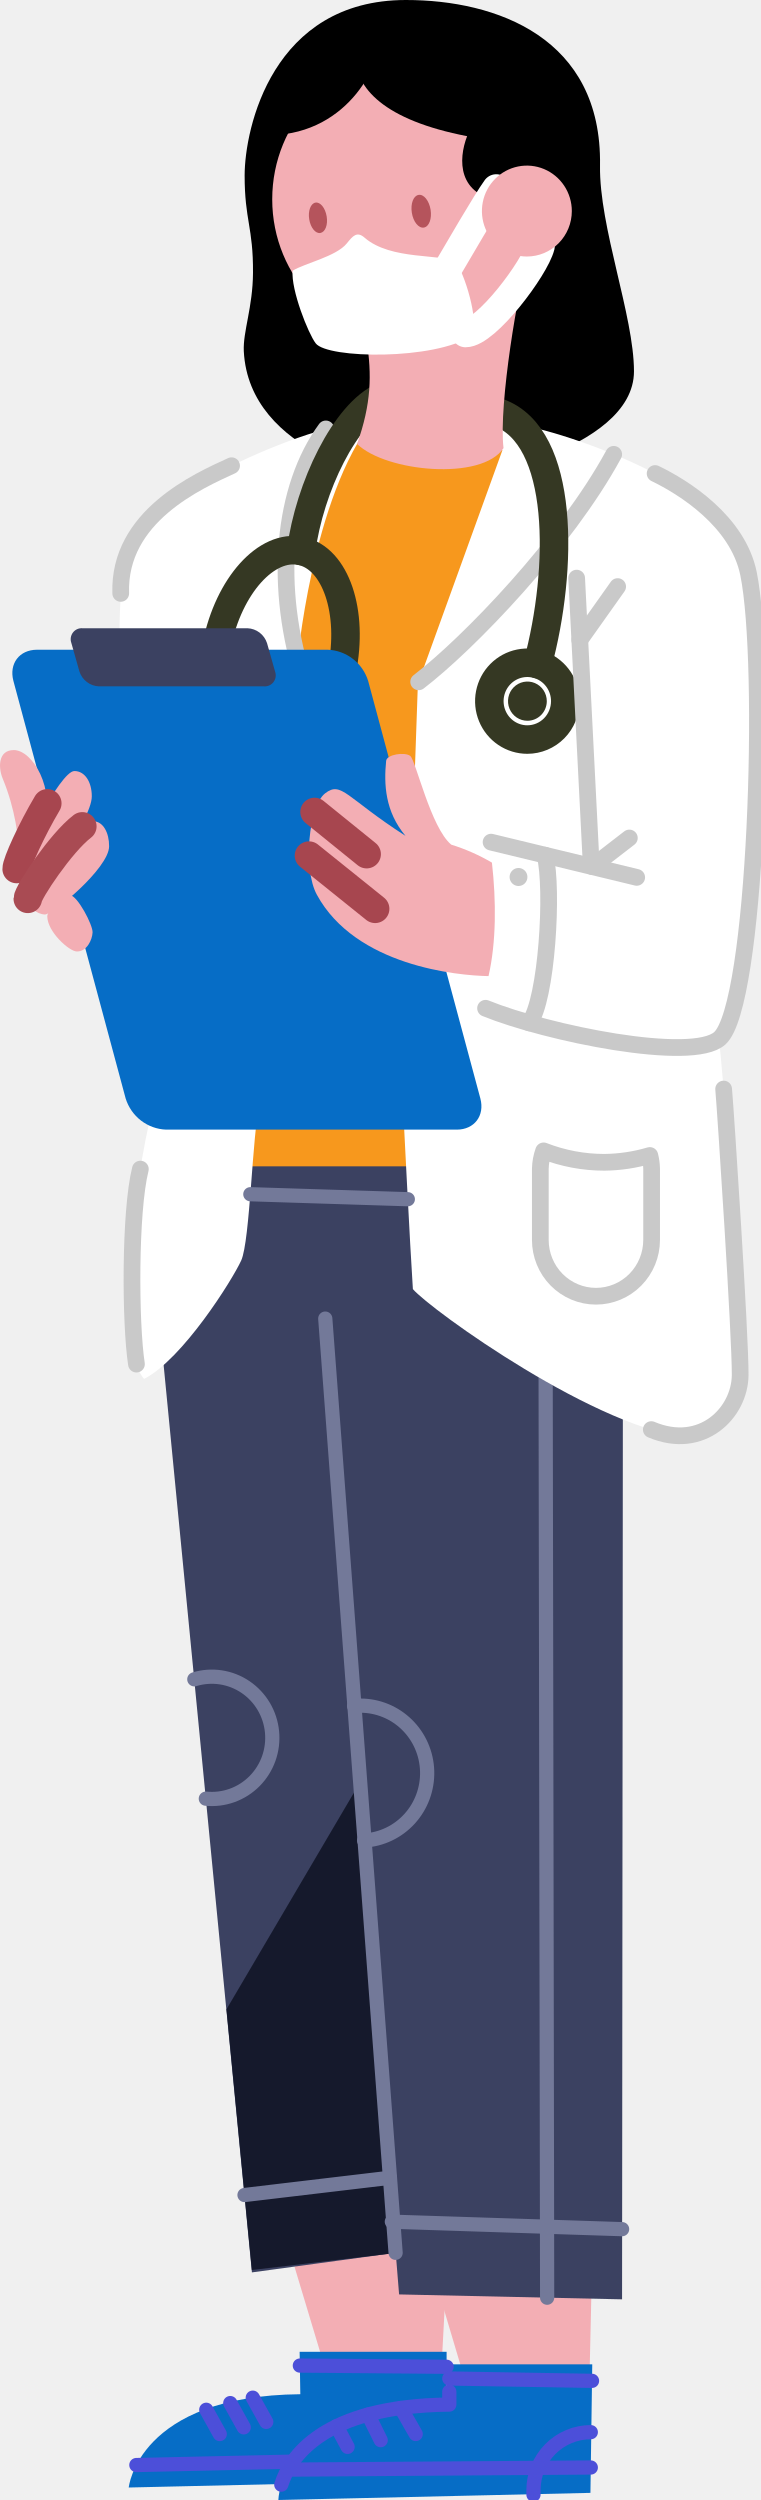
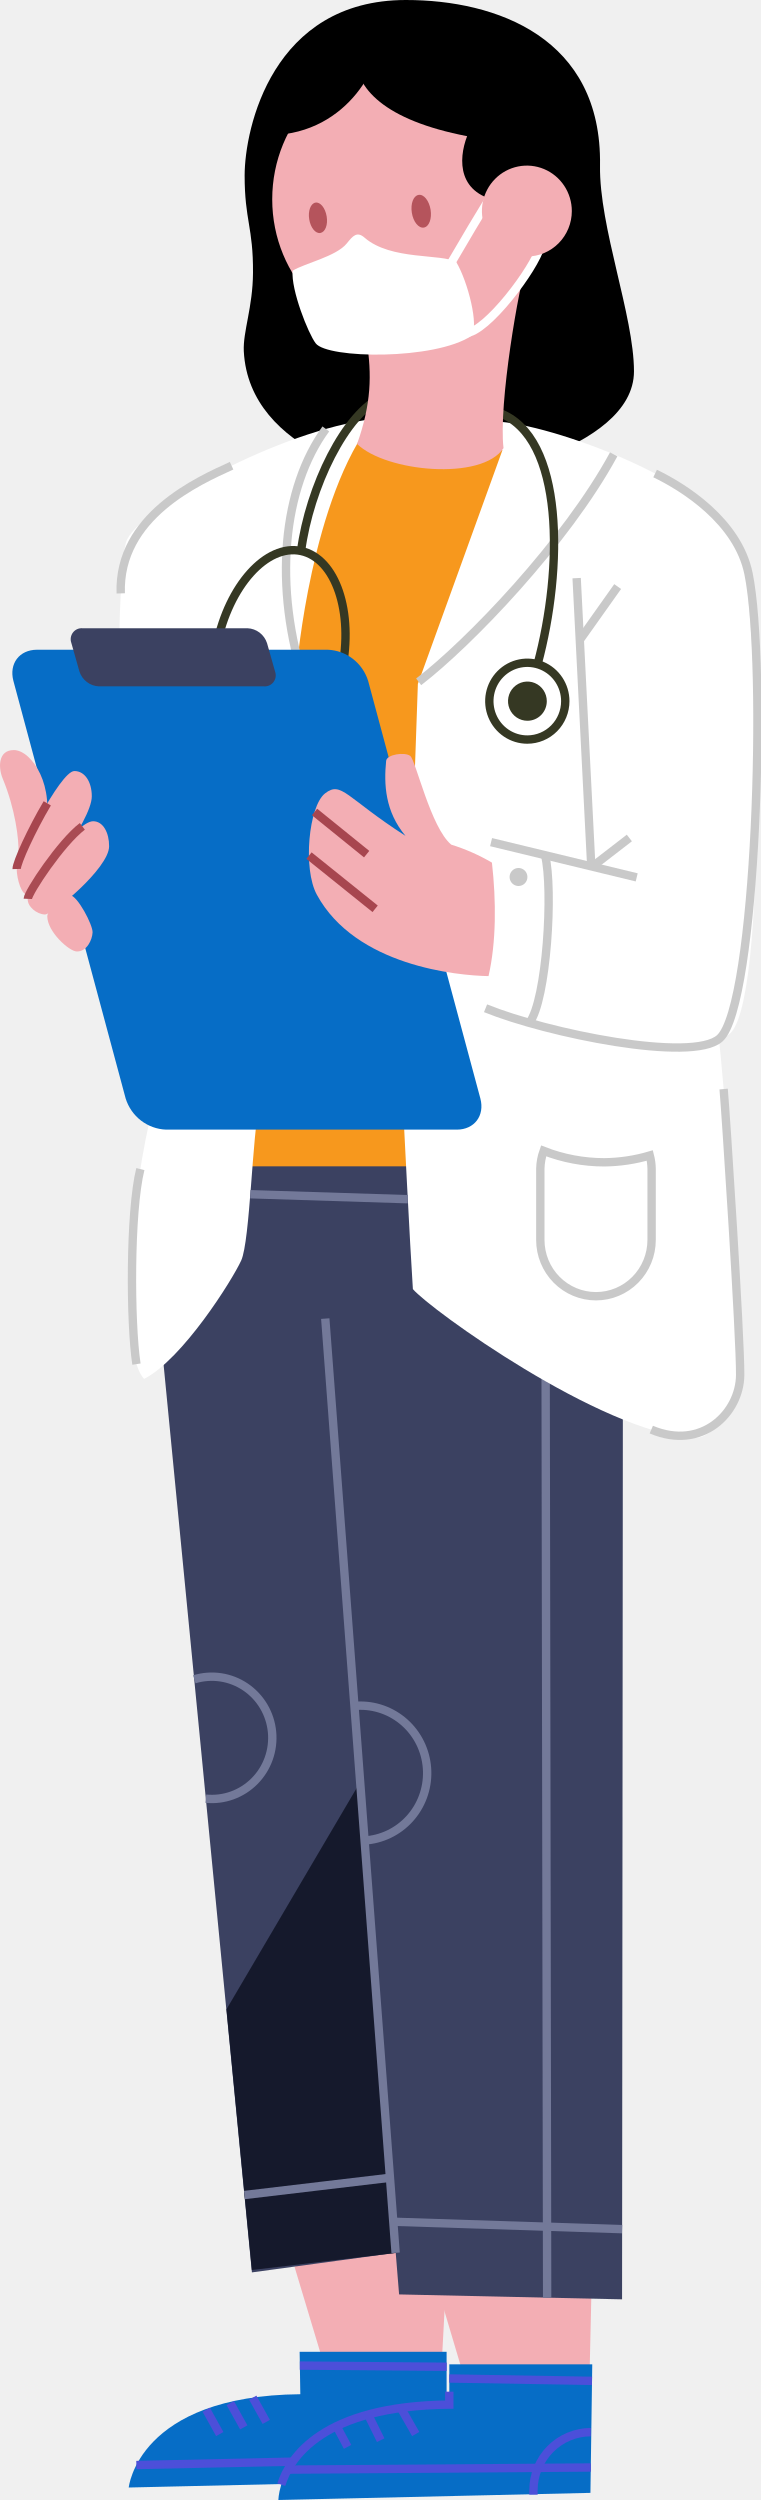
<svg xmlns="http://www.w3.org/2000/svg" width="91" height="299" viewBox="0 0 91 299" fill="none">
  <path fill-rule="evenodd" clip-rule="evenodd" d="M35.219 271.089L38.736 282.783L52.797 283.297L53.736 265.714L35.219 271.089Z" fill="#F3AEB4" />
  <path fill-rule="evenodd" clip-rule="evenodd" d="M53.414 281.274V296.638L15.396 297.507C15.396 297.507 16.477 286.527 35.917 286.348C35.845 281.523 35.837 281.274 35.837 281.274H53.414Z" fill="#066DC6" />
  <path fill-rule="evenodd" clip-rule="evenodd" d="M70.754 273.3L70.492 284.814L55.81 285.332L51.995 272.517L70.754 273.3Z" fill="#F3AEB4" />
  <path fill-rule="evenodd" clip-rule="evenodd" d="M48.55 0C32.574 0 29.267 15.348 29.258 20.985C29.258 26.357 30.295 27.177 30.259 32.622C30.235 36.758 29.049 39.654 29.158 42.003C29.787 54.239 46.146 57.767 50.817 57.837C55.487 57.906 75.823 53.925 75.823 44.413C75.823 37.777 71.649 27.164 71.762 19.794C72.012 4.487 59.355 0 48.55 0Z" fill="black" />
  <path fill-rule="evenodd" clip-rule="evenodd" d="M70.834 282.771L70.616 298.147L33.296 299C33.296 299 33.296 287.787 53.737 287.579V282.771H70.834Z" fill="#066DC6" />
  <path fill-rule="evenodd" clip-rule="evenodd" d="M74.496 167.432L74.399 275.001L47.731 274.413L47.328 269.433L30.13 271.779L19.215 159.613L25.108 130.891L64.058 129.814L74.496 167.432Z" fill="#3B4161" />
  <path fill-rule="evenodd" clip-rule="evenodd" d="M43.076 213.139L27.084 240.315L30.121 271.493L47.348 269.454L43.076 213.139Z" fill="#15192C" />
  <path fill-rule="evenodd" clip-rule="evenodd" d="M54.297 139.493H25.967L22.131 97.168L27.249 64.734L36.929 55.308L46.633 50.927L64.158 53.635L54.297 139.493Z" fill="#F7981D" />
-   <path d="M65.438 274.805L65.252 160.384" stroke="#737999" stroke-width="1.7" stroke-linecap="round" stroke-linejoin="round" />
+   <path d="M65.438 274.805L65.252 160.384" stroke="#737999" strokeWidth="1.7" strokeLinecap="round" strokeLinejoin="round" />
  <path fill-rule="evenodd" clip-rule="evenodd" d="M59.166 50.405C65.788 50.589 85.564 57.849 88.452 65.215C90.646 70.803 92.15 121.363 86.996 123.83C86.665 123.992 86.319 124.121 85.963 124.214C86.274 125.764 89.242 161.652 88.488 164.638C87.734 167.624 85.753 172.143 82.886 171.98C71.79 171.307 51.406 156.579 49.381 154.176C49.07 149.624 48.211 132.526 48.211 132.526L49.978 81.795L60.089 53.839C60.089 53.839 52.543 50.221 59.166 50.405Z" fill="white" />
  <path fill-rule="evenodd" clip-rule="evenodd" d="M44.734 50.087C33.348 51.519 17.276 60.447 15.206 64.513C13.464 67.931 14.347 112.182 14.347 112.182C14.347 112.182 20.801 121.134 17.893 134.011C15.223 145.888 14.432 161.922 17.231 164.92C21.845 162.558 27.778 153.091 28.847 150.758C29.916 148.425 30.194 135.226 31.017 132.404C31.84 129.581 35.522 79.613 35.522 79.613C35.522 79.613 37.24 59.427 44.734 50.087Z" fill="white" />
-   <path d="M73.399 54.337C67.668 64.905 56.056 76.949 50.071 81.546" stroke="#C9C9C9" stroke-width="2" stroke-linecap="round" stroke-linejoin="round" />
-   <path d="M38.971 51.298C33.868 58.257 32.554 70.081 36.551 82.089" stroke="#C9C9C9" stroke-width="2" stroke-linecap="round" stroke-linejoin="round" />
-   <path d="M67.607 83.859C67.607 82.95 67.341 82.062 66.842 81.307C66.343 80.552 65.633 79.963 64.803 79.615C63.973 79.268 63.059 79.177 62.178 79.355C61.297 79.532 60.488 79.97 59.853 80.613C59.218 81.255 58.786 82.074 58.611 82.965C58.436 83.856 58.527 84.78 58.871 85.619C59.216 86.458 59.798 87.175 60.546 87.68C61.293 88.184 62.172 88.452 63.07 88.451C64.274 88.45 65.428 87.966 66.279 87.105C67.129 86.244 67.607 85.076 67.607 83.859V83.859Z" stroke="#353823" stroke-width="3.41" stroke-linecap="round" stroke-linejoin="round" />
+   <path d="M73.399 54.337C67.668 64.905 56.056 76.949 50.071 81.546" stroke="#C9C9C9" strokeWidth="2" strokeLinecap="round" strokeLinejoin="round" />
+   <path d="M38.971 51.298C33.868 58.257 32.554 70.081 36.551 82.089" stroke="#C9C9C9" strokeWidth="2" strokeLinecap="round" strokeLinejoin="round" />
+   <path d="M67.607 83.859C67.607 82.95 67.341 82.062 66.842 81.307C66.343 80.552 65.633 79.963 64.803 79.615C63.973 79.268 63.059 79.177 62.178 79.355C61.297 79.532 60.488 79.97 59.853 80.613C59.218 81.255 58.786 82.074 58.611 82.965C58.436 83.856 58.527 84.78 58.871 85.619C59.216 86.458 59.798 87.175 60.546 87.68C61.293 88.184 62.172 88.452 63.07 88.451C64.274 88.45 65.428 87.966 66.279 87.105C67.129 86.244 67.607 85.076 67.607 83.859V83.859Z" stroke="#353823" strokeWidth="3.41" strokeLinecap="round" strokeLinejoin="round" />
  <path fill-rule="evenodd" clip-rule="evenodd" d="M65.397 83.859C65.397 83.395 65.26 82.942 65.006 82.556C64.751 82.17 64.389 81.87 63.965 81.692C63.541 81.515 63.075 81.468 62.625 81.559C62.175 81.649 61.762 81.873 61.437 82.201C61.113 82.528 60.892 82.946 60.803 83.401C60.713 83.856 60.759 84.328 60.935 84.756C61.11 85.185 61.407 85.551 61.789 85.809C62.17 86.067 62.619 86.204 63.077 86.204C63.692 86.204 64.282 85.957 64.717 85.517C65.152 85.077 65.397 84.481 65.397 83.859V83.859Z" fill="#353823" />
-   <path d="M64.296 79.433C67.361 68.05 67.559 52.208 59.645 49.353" stroke="#353823" stroke-width="3.41" stroke-linecap="round" stroke-linejoin="round" />
-   <path d="M45.827 47.415C41.314 49.349 37.014 58.265 36.006 65.9" stroke="#353823" stroke-width="3.41" stroke-linecap="round" stroke-linejoin="round" />
-   <path d="M40.878 80.241C42.322 73.185 40.144 66.781 36.014 65.9C31.884 65.019 27.363 70.052 25.931 77.109C24.499 84.165 26.665 90.568 30.795 91.445C34.925 92.322 39.434 87.285 40.878 80.241Z" stroke="#353823" stroke-width="3.41" stroke-linecap="round" stroke-linejoin="round" />
-   <path d="M68.967 69.143L70.709 103.449" stroke="#C9C9C9" stroke-width="2" stroke-linecap="round" stroke-linejoin="round" />
-   <path d="M73.871 70.154L69.342 76.542" stroke="#C9C9C9" stroke-width="2" stroke-linecap="round" stroke-linejoin="round" />
+   <path d="M64.296 79.433C67.361 68.05 67.559 52.208 59.645 49.353" stroke="#353823" strokeWidth="3.41" strokeLinecap="round" strokeLinejoin="round" />
+   <path d="M45.827 47.415C41.314 49.349 37.014 58.265 36.006 65.9" stroke="#353823" strokeWidth="3.41" strokeLinecap="round" strokeLinejoin="round" />
+   <path d="M40.878 80.241C42.322 73.185 40.144 66.781 36.014 65.9C31.884 65.019 27.363 70.052 25.931 77.109C24.499 84.165 26.665 90.568 30.795 91.445C34.925 92.322 39.434 87.285 40.878 80.241Z" stroke="#353823" strokeWidth="3.41" strokeLinecap="round" strokeLinejoin="round" />
+   <path d="M68.967 69.143L70.709 103.449" stroke="#C9C9C9" strokeWidth="2" strokeLinecap="round" strokeLinejoin="round" />
+   <path d="M73.871 70.154L69.342 76.542" stroke="#C9C9C9" strokeWidth="2" strokeLinecap="round" strokeLinejoin="round" />
  <path fill-rule="evenodd" clip-rule="evenodd" d="M58.733 100.72L76.149 104.934Z" fill="#606060" />
-   <path d="M58.733 100.72L76.149 104.934" stroke="#C9C9C9" stroke-width="2" stroke-linecap="round" stroke-linejoin="round" />
-   <path d="M75.27 100.223L70.834 103.649" stroke="#C9C9C9" stroke-width="2" stroke-linecap="round" stroke-linejoin="round" />
-   <path d="M58.072 120.588C65.397 123.569 82.797 127.134 86.084 124.181C90.48 120.229 91.731 79.438 89.524 68.617C88.238 62.319 81.74 58.265 78.352 56.633" stroke="#C9C9C9" stroke-width="2" stroke-linecap="round" stroke-linejoin="round" />
-   <path d="M63.308 122.334C65.397 119.654 66.195 106.292 65.187 102.282" stroke="#C9C9C9" stroke-width="2" stroke-linecap="round" stroke-linejoin="round" />
+   <path d="M58.733 100.72L76.149 104.934" stroke="#C9C9C9" strokeWidth="2" strokeLinecap="round" strokeLinejoin="round" />
+   <path d="M75.27 100.223L70.834 103.649" stroke="#C9C9C9" strokeWidth="2" strokeLinecap="round" strokeLinejoin="round" />
+   <path d="M58.072 120.588C65.397 123.569 82.797 127.134 86.084 124.181C90.48 120.229 91.731 79.438 89.524 68.617C88.238 62.319 81.74 58.265 78.352 56.633" stroke="#C9C9C9" strokeWidth="2" strokeLinecap="round" strokeLinejoin="round" />
+   <path d="M63.308 122.334C65.397 119.654 66.195 106.292 65.187 102.282" stroke="#C9C9C9" strokeWidth="2" strokeLinecap="round" strokeLinejoin="round" />
  <path fill-rule="evenodd" clip-rule="evenodd" d="M63.078 104.893C63.079 104.68 63.017 104.471 62.901 104.294C62.784 104.116 62.618 103.977 62.424 103.895C62.229 103.813 62.015 103.791 61.808 103.832C61.601 103.873 61.411 103.976 61.262 104.126C61.112 104.276 61.011 104.468 60.969 104.677C60.928 104.886 60.949 105.103 61.029 105.3C61.11 105.497 61.246 105.665 61.421 105.784C61.596 105.902 61.803 105.966 62.013 105.966C62.153 105.966 62.291 105.939 62.42 105.885C62.55 105.831 62.667 105.753 62.766 105.653C62.865 105.553 62.943 105.435 62.997 105.304C63.05 105.174 63.078 105.034 63.078 104.893V104.893Z" fill="#C9C9C9" />
-   <path d="M65.018 137.645C67.334 138.55 69.795 139.013 72.278 139.012C74.12 138.993 75.951 138.719 77.719 138.196C77.852 138.713 77.923 139.244 77.933 139.778V148.299C77.933 150.084 77.231 151.796 75.983 153.058C74.735 154.32 73.043 155.029 71.278 155.029C69.513 155.029 67.82 154.32 66.572 153.058C65.324 151.796 64.623 150.084 64.623 148.299V139.77C64.64 139.045 64.773 138.327 65.018 137.645Z" stroke="#C9C9C9" stroke-width="2" stroke-linecap="round" stroke-linejoin="round" />
+   <path d="M65.018 137.645C67.334 138.55 69.795 139.013 72.278 139.012C74.12 138.993 75.951 138.719 77.719 138.196C77.852 138.713 77.923 139.244 77.933 139.778V148.299C77.933 150.084 77.231 151.796 75.983 153.058C74.735 154.32 73.043 155.029 71.278 155.029C69.513 155.029 67.82 154.32 66.572 153.058C65.324 151.796 64.623 150.084 64.623 148.299V139.77C64.64 139.045 64.773 138.327 65.018 137.645Z" stroke="#C9C9C9" strokeWidth="2" strokeLinecap="round" strokeLinejoin="round" />
  <path fill-rule="evenodd" clip-rule="evenodd" d="M39.205 77.708H4.425C2.316 77.708 1.058 79.376 1.602 81.432L15.029 131.38C15.357 132.43 15.998 133.352 16.864 134.019C17.731 134.686 18.781 135.065 19.869 135.104H54.628C56.734 135.104 57.996 133.436 57.452 131.38L44.029 81.432C43.703 80.384 43.064 79.464 42.2 78.797C41.337 78.13 40.29 77.75 39.205 77.708V77.708Z" fill="#066DC6" />
  <path fill-rule="evenodd" clip-rule="evenodd" d="M29.605 75.138H9.866C9.647 75.12 9.427 75.158 9.226 75.249C9.025 75.34 8.851 75.48 8.718 75.658C8.586 75.835 8.5 76.044 8.468 76.264C8.437 76.484 8.461 76.709 8.539 76.917L9.499 80.31C9.662 80.812 9.972 81.251 10.389 81.569C10.806 81.887 11.309 82.068 11.83 82.089H31.57C31.788 82.106 32.008 82.067 32.208 81.976C32.408 81.885 32.583 81.744 32.715 81.567C32.847 81.39 32.933 81.182 32.965 80.962C32.996 80.743 32.973 80.518 32.897 80.31L31.936 76.917C31.773 76.416 31.462 75.977 31.046 75.659C30.629 75.342 30.127 75.16 29.605 75.138Z" fill="#3B4161" />
  <path fill-rule="evenodd" clip-rule="evenodd" d="M58.835 103.168C57.298 102.268 55.665 101.547 53.967 101.018C51.519 98.979 49.72 90.923 49.071 90.413C48.421 89.904 46.247 90.234 46.183 90.997C45.901 93.791 46.05 97.054 48.498 99.97C41.375 95.389 40.835 93.358 38.874 94.892C36.914 96.425 36.208 103.906 37.89 106.998C42.52 115.53 54.701 116.685 58.428 116.742C59.356 112.683 59.356 107.777 58.835 103.168Z" fill="#F3AEB4" />
-   <path d="M74.403 266.607L46.864 265.714" stroke="#737999" stroke-width="1.7" stroke-linecap="round" stroke-linejoin="round" />
-   <path d="M38.902 157.704L47.315 269.437" stroke="#737999" stroke-width="1.7" stroke-linecap="round" stroke-linejoin="round" />
-   <path d="M46.634 260.46L29.242 262.524" stroke="#737999" stroke-width="1.7" stroke-linecap="round" stroke-linejoin="round" />
-   <path d="M24.616 215.121C25.68 215.229 26.755 215.097 27.763 214.734C28.771 214.371 29.686 213.787 30.444 213.023C31.201 212.259 31.782 211.335 32.144 210.317C32.505 209.298 32.639 208.212 32.535 207.135C32.431 206.058 32.093 205.018 31.544 204.09C30.994 203.162 30.248 202.368 29.359 201.766C28.47 201.165 27.46 200.77 26.402 200.611C25.344 200.452 24.264 200.532 23.24 200.845" stroke="#737999" stroke-width="1.7" stroke-linecap="round" stroke-linejoin="round" />
-   <path d="M43.548 220.125C45.624 220.01 47.573 219.08 48.981 217.533C50.389 215.986 51.145 213.945 51.088 211.843C51.031 209.742 50.165 207.746 48.675 206.28C47.184 204.814 45.188 203.994 43.109 203.994C42.84 203.994 42.586 204.006 42.346 204.031" stroke="#737999" stroke-width="1.7" stroke-linecap="round" stroke-linejoin="round" />
-   <path d="M37.619 97.111L43.851 102.156" stroke="#A7464F" stroke-width="3.41" stroke-linecap="round" stroke-linejoin="round" />
-   <path d="M36.954 102.331L44.867 108.694" stroke="#A7464F" stroke-width="3.41" stroke-linecap="round" stroke-linejoin="round" />
+   <path d="M74.403 266.607L46.864 265.714" stroke="#737999" strokeWidth="1.7" strokeLinecap="round" strokeLinejoin="round" />
+   <path d="M38.902 157.704L47.315 269.437" stroke="#737999" strokeWidth="1.7" strokeLinecap="round" strokeLinejoin="round" />
+   <path d="M46.634 260.46L29.242 262.524" stroke="#737999" strokeWidth="1.7" strokeLinecap="round" strokeLinejoin="round" />
+   <path d="M24.616 215.121C25.68 215.229 26.755 215.097 27.763 214.734C28.771 214.371 29.686 213.787 30.444 213.023C31.201 212.259 31.782 211.335 32.144 210.317C32.505 209.298 32.639 208.212 32.535 207.135C32.431 206.058 32.093 205.018 31.544 204.09C30.994 203.162 30.248 202.368 29.359 201.766C28.47 201.165 27.46 200.77 26.402 200.611C25.344 200.452 24.264 200.532 23.24 200.845" stroke="#737999" strokeWidth="1.7" strokeLinecap="round" strokeLinejoin="round" />
+   <path d="M43.548 220.125C45.624 220.01 47.573 219.08 48.981 217.533C50.389 215.986 51.145 213.945 51.088 211.843C51.031 209.742 50.165 207.746 48.675 206.28C47.184 204.814 45.188 203.994 43.109 203.994C42.84 203.994 42.586 204.006 42.346 204.031" stroke="#737999" strokeWidth="1.7" strokeLinecap="round" strokeLinejoin="round" />
+   <path d="M37.619 97.111L43.851 102.156" stroke="#A7464F" strokeWidth="3.41" strokeLinecap="round" strokeLinejoin="round" />
+   <path d="M36.954 102.331L44.867 108.694" stroke="#A7464F" strokeWidth="3.41" strokeLinecap="round" strokeLinejoin="round" />
  <path fill-rule="evenodd" clip-rule="evenodd" d="M2.203 102.091C2.3 100.41 1.799 96.678 0.323 93.118C-0.217 91.829 -0.25 89.708 1.65 89.708C3.812 89.708 6.704 94.097 5.28 99.321C3.856 104.546 2.062 104.465 2.203 102.091Z" fill="#F3AEB4" />
  <path fill-rule="evenodd" clip-rule="evenodd" d="M8.898 92.216C7.18 92.216 1.957 102.666 1.993 103.934C2.03 105.203 2.574 107.132 3.385 107.034C4.195 106.936 10.979 98.204 10.979 95.239C10.979 93.521 10.153 92.216 8.898 92.216Z" fill="#F3AEB4" />
  <path fill-rule="evenodd" clip-rule="evenodd" d="M11.141 98.22C8.999 98.22 3.353 106.549 3.312 107.503C3.272 108.458 4.413 109.335 5.357 109.375C6.301 109.416 13.049 103.82 13.049 101.218C13.061 99.627 12.351 98.22 11.141 98.22Z" fill="#F3AEB4" />
  <path fill-rule="evenodd" clip-rule="evenodd" d="M9.164 113.797C8.236 113.752 5.655 111.419 5.655 109.583C5.655 108.861 7.458 106.993 8.361 107.05C9.265 107.108 11.108 110.619 11.072 111.513C11.035 112.406 10.378 113.842 9.164 113.797Z" fill="#F3AEB4" />
-   <path d="M5.655 96.079C3.804 99.195 1.973 103.184 1.993 103.934" stroke="#A7464F" stroke-width="3.41" stroke-linecap="round" stroke-linejoin="round" />
-   <path d="M9.846 98.832C7.297 100.773 3.356 106.708 3.324 107.503" stroke="#A94B53" stroke-width="3.41" stroke-linecap="round" stroke-linejoin="round" />
+   <path d="M5.655 96.079C3.804 99.195 1.973 103.184 1.993 103.934" stroke="#A7464F" strokeWidth="3.41" strokeLinecap="round" strokeLinejoin="round" />
+   <path d="M9.846 98.832C7.297 100.773 3.356 106.708 3.324 107.503" stroke="#A94B53" strokeWidth="3.41" strokeLinecap="round" strokeLinejoin="round" />
  <path fill-rule="evenodd" clip-rule="evenodd" d="M65.566 23.857C65.566 14.52 58.181 6.934 49.054 6.934C39.926 6.934 32.558 14.504 32.558 23.84C32.558 33.176 39.959 40.763 49.054 40.763C58.149 40.763 65.566 33.197 65.566 23.857Z" fill="#F3AEB4" />
  <path fill-rule="evenodd" clip-rule="evenodd" d="M51.498 25.076C51.32 23.999 50.691 23.204 50.062 23.31C49.433 23.416 49.086 24.37 49.255 25.447C49.425 26.524 50.062 27.319 50.691 27.218C51.32 27.116 51.671 26.157 51.498 25.076Z" fill="#B5545C" />
  <path fill-rule="evenodd" clip-rule="evenodd" d="M39.071 25.884C38.906 24.876 38.309 24.134 37.732 24.232C37.155 24.33 36.82 25.223 36.982 26.23C37.143 27.238 37.748 27.976 38.325 27.862C38.902 27.748 39.236 26.891 39.071 25.884Z" fill="#B5545C" />
  <path fill-rule="evenodd" clip-rule="evenodd" d="M63.045 31.3C62.065 34.057 59.601 48.386 60.222 53.591C57.641 57.547 46.138 56.446 42.709 53.097C44.416 48.28 44.48 44.825 43.855 40.763C43.262 36.962 64.026 28.551 63.045 31.3Z" fill="#F3AEB4" />
  <path fill-rule="evenodd" clip-rule="evenodd" d="M42.524 6.526C42.383 10.544 46.009 14.382 55.866 16.286C54.785 19.105 54.696 23.343 60.081 24.105C66.361 24.986 66.873 16.874 66.873 16.874L57.467 5.637C57.467 5.637 42.661 2.5 42.524 6.526Z" fill="black" />
  <path fill-rule="evenodd" clip-rule="evenodd" d="M45.484 3.699C45.888 7.268 41.826 15.936 32.42 16.172C25.733 16.172 45.093 0.127 45.484 3.699Z" fill="black" />
  <path fill-rule="evenodd" clip-rule="evenodd" d="M56.394 40.163C57.298 39.009 55.991 33.748 54.567 31.337C52.849 30.313 46.755 31.166 43.613 28.433C42.689 27.617 42.193 28.221 41.475 29.114C40.213 30.68 36.417 31.492 34.998 32.377C34.788 34.661 36.861 39.89 37.756 41.061C39.16 42.916 51.99 43.084 56.394 40.163Z" fill="white" />
-   <path d="M53.737 31.814C54.568 30.411 58.198 24.134 59.355 22.543" stroke="white" stroke-width="3.41" stroke-linecap="round" stroke-linejoin="round" />
-   <path d="M55.681 39.829C58.137 39.829 63.977 32.059 64.643 29.453" stroke="white" stroke-width="3.41" stroke-linecap="round" stroke-linejoin="round" />
+   <path d="M53.737 31.814C54.568 30.411 58.198 24.134 59.355 22.543" stroke="white" strokeWidth="3.41" strokeLinecap="round" strokeLinejoin="round" />
+   <path d="M55.681 39.829C58.137 39.829 63.977 32.059 64.643 29.453" stroke="white" strokeWidth="3.41" strokeLinecap="round" strokeLinejoin="round" />
  <path fill-rule="evenodd" clip-rule="evenodd" d="M68.39 25.243C68.39 24.168 68.074 23.117 67.484 22.223C66.893 21.329 66.053 20.632 65.071 20.22C64.088 19.809 63.007 19.701 61.964 19.911C60.921 20.121 59.963 20.639 59.212 21.399C58.46 22.159 57.947 23.128 57.74 24.183C57.533 25.237 57.639 26.331 58.046 27.324C58.453 28.317 59.142 29.167 60.026 29.764C60.91 30.361 61.95 30.68 63.013 30.68C64.439 30.68 65.807 30.108 66.815 29.088C67.823 28.068 68.39 26.685 68.39 25.243V25.243Z" fill="#F3AEB4" />
-   <path d="M34.417 295.366L70.66 295.113" stroke="#4C4FD9" stroke-width="1.7" stroke-linecap="round" stroke-linejoin="round" />
-   <path d="M33.642 297.165C34.639 293.979 38.535 287.739 53.736 287.588V286.042" stroke="#4C4FD9" stroke-width="1.7" stroke-linecap="round" stroke-linejoin="round" />
-   <path d="M70.66 290.887C69.76 290.887 68.868 291.067 68.036 291.415C67.204 291.764 66.448 292.274 65.812 292.918C65.175 293.562 64.67 294.327 64.325 295.168C63.981 296.009 63.803 296.911 63.803 297.821C63.803 298.005 63.803 298.184 63.803 298.364" stroke="#4C4FD9" stroke-width="1.7" stroke-linecap="round" stroke-linejoin="round" />
-   <path d="M49.719 291.108L47.94 287.991" stroke="#4C4FD9" stroke-width="1.7" stroke-linecap="round" stroke-linejoin="round" />
-   <path d="M45.533 291.842L44.017 288.783" stroke="#4C4FD9" stroke-width="1.7" stroke-linecap="round" stroke-linejoin="round" />
-   <path d="M41.572 292.645L40.253 290.17" stroke="#4C4FD9" stroke-width="1.7" stroke-linecap="round" stroke-linejoin="round" />
-   <path d="M48.775 143.425L29.94 142.829" stroke="#737999" stroke-width="1.7" stroke-linecap="round" stroke-linejoin="round" />
-   <path d="M70.806 284.749L53.737 284.468" stroke="#4C4FD9" stroke-width="1.7" stroke-linecap="round" stroke-linejoin="round" />
-   <path d="M53.414 283.065L35.861 282.922" stroke="#4C4FD9" stroke-width="1.7" stroke-linecap="round" stroke-linejoin="round" />
-   <path d="M16.308 294.819L35.03 294.411" stroke="#4C4FD9" stroke-width="1.7" stroke-linecap="round" stroke-linejoin="round" />
-   <path d="M30.23 286.76L31.844 289.66" stroke="#4C4FD9" stroke-width="1.7" stroke-linecap="round" stroke-linejoin="round" />
-   <path d="M27.54 287.408L29.153 290.312" stroke="#4C4FD9" stroke-width="1.7" stroke-linecap="round" stroke-linejoin="round" />
-   <path d="M24.669 288.208L26.282 291.112" stroke="#4C4FD9" stroke-width="1.7" stroke-linecap="round" stroke-linejoin="round" />
-   <path d="M77.896 170.981C83.946 173.542 88.488 168.978 88.524 164.455C88.56 159.931 86.79 132.942 86.547 130.25" stroke="#C9C9C9" stroke-width="2" stroke-linecap="round" stroke-linejoin="round" />
-   <path d="M14.44 70.97C14.125 61.736 23.741 57.51 27.697 55.699" stroke="#C9C9C9" stroke-width="2" stroke-linecap="round" stroke-linejoin="round" />
-   <path d="M16.319 163.149C15.565 158.226 15.513 144.905 16.787 139.823" stroke="#C9C9C9" stroke-width="2" stroke-linecap="round" stroke-linejoin="round" />
+   <path d="M34.417 295.366L70.66 295.113" stroke="#4C4FD9" strokeWidth="1.7" strokeLinecap="round" strokeLinejoin="round" />
+   <path d="M33.642 297.165C34.639 293.979 38.535 287.739 53.736 287.588V286.042" stroke="#4C4FD9" strokeWidth="1.7" strokeLinecap="round" strokeLinejoin="round" />
+   <path d="M70.66 290.887C69.76 290.887 68.868 291.067 68.036 291.415C67.204 291.764 66.448 292.274 65.812 292.918C65.175 293.562 64.67 294.327 64.325 295.168C63.981 296.009 63.803 296.911 63.803 297.821C63.803 298.005 63.803 298.184 63.803 298.364" stroke="#4C4FD9" strokeWidth="1.7" strokeLinecap="round" strokeLinejoin="round" />
+   <path d="M49.719 291.108L47.94 287.991" stroke="#4C4FD9" strokeWidth="1.7" strokeLinecap="round" strokeLinejoin="round" />
+   <path d="M45.533 291.842L44.017 288.783" stroke="#4C4FD9" strokeWidth="1.7" strokeLinecap="round" strokeLinejoin="round" />
+   <path d="M41.572 292.645L40.253 290.17" stroke="#4C4FD9" strokeWidth="1.7" strokeLinecap="round" strokeLinejoin="round" />
+   <path d="M48.775 143.425L29.94 142.829" stroke="#737999" strokeWidth="1.7" strokeLinecap="round" strokeLinejoin="round" />
+   <path d="M70.806 284.749L53.737 284.468" stroke="#4C4FD9" strokeWidth="1.7" strokeLinecap="round" strokeLinejoin="round" />
+   <path d="M53.414 283.065L35.861 282.922" stroke="#4C4FD9" strokeWidth="1.7" strokeLinecap="round" strokeLinejoin="round" />
+   <path d="M16.308 294.819L35.03 294.411" stroke="#4C4FD9" strokeWidth="1.7" strokeLinecap="round" strokeLinejoin="round" />
+   <path d="M30.23 286.76L31.844 289.66" stroke="#4C4FD9" strokeWidth="1.7" strokeLinecap="round" strokeLinejoin="round" />
+   <path d="M27.54 287.408L29.153 290.312" stroke="#4C4FD9" strokeWidth="1.7" strokeLinecap="round" strokeLinejoin="round" />
+   <path d="M24.669 288.208L26.282 291.112" stroke="#4C4FD9" strokeWidth="1.7" strokeLinecap="round" strokeLinejoin="round" />
+   <path d="M77.896 170.981C83.946 173.542 88.488 168.978 88.524 164.455C88.56 159.931 86.79 132.942 86.547 130.25" stroke="#C9C9C9" strokeWidth="2" strokeLinecap="round" strokeLinejoin="round" />
+   <path d="M14.44 70.97C14.125 61.736 23.741 57.51 27.697 55.699" stroke="#C9C9C9" strokeWidth="2" strokeLinecap="round" strokeLinejoin="round" />
+   <path d="M16.319 163.149C15.565 158.226 15.513 144.905 16.787 139.823" stroke="#C9C9C9" strokeWidth="2" strokeLinecap="round" strokeLinejoin="round" />
</svg>
